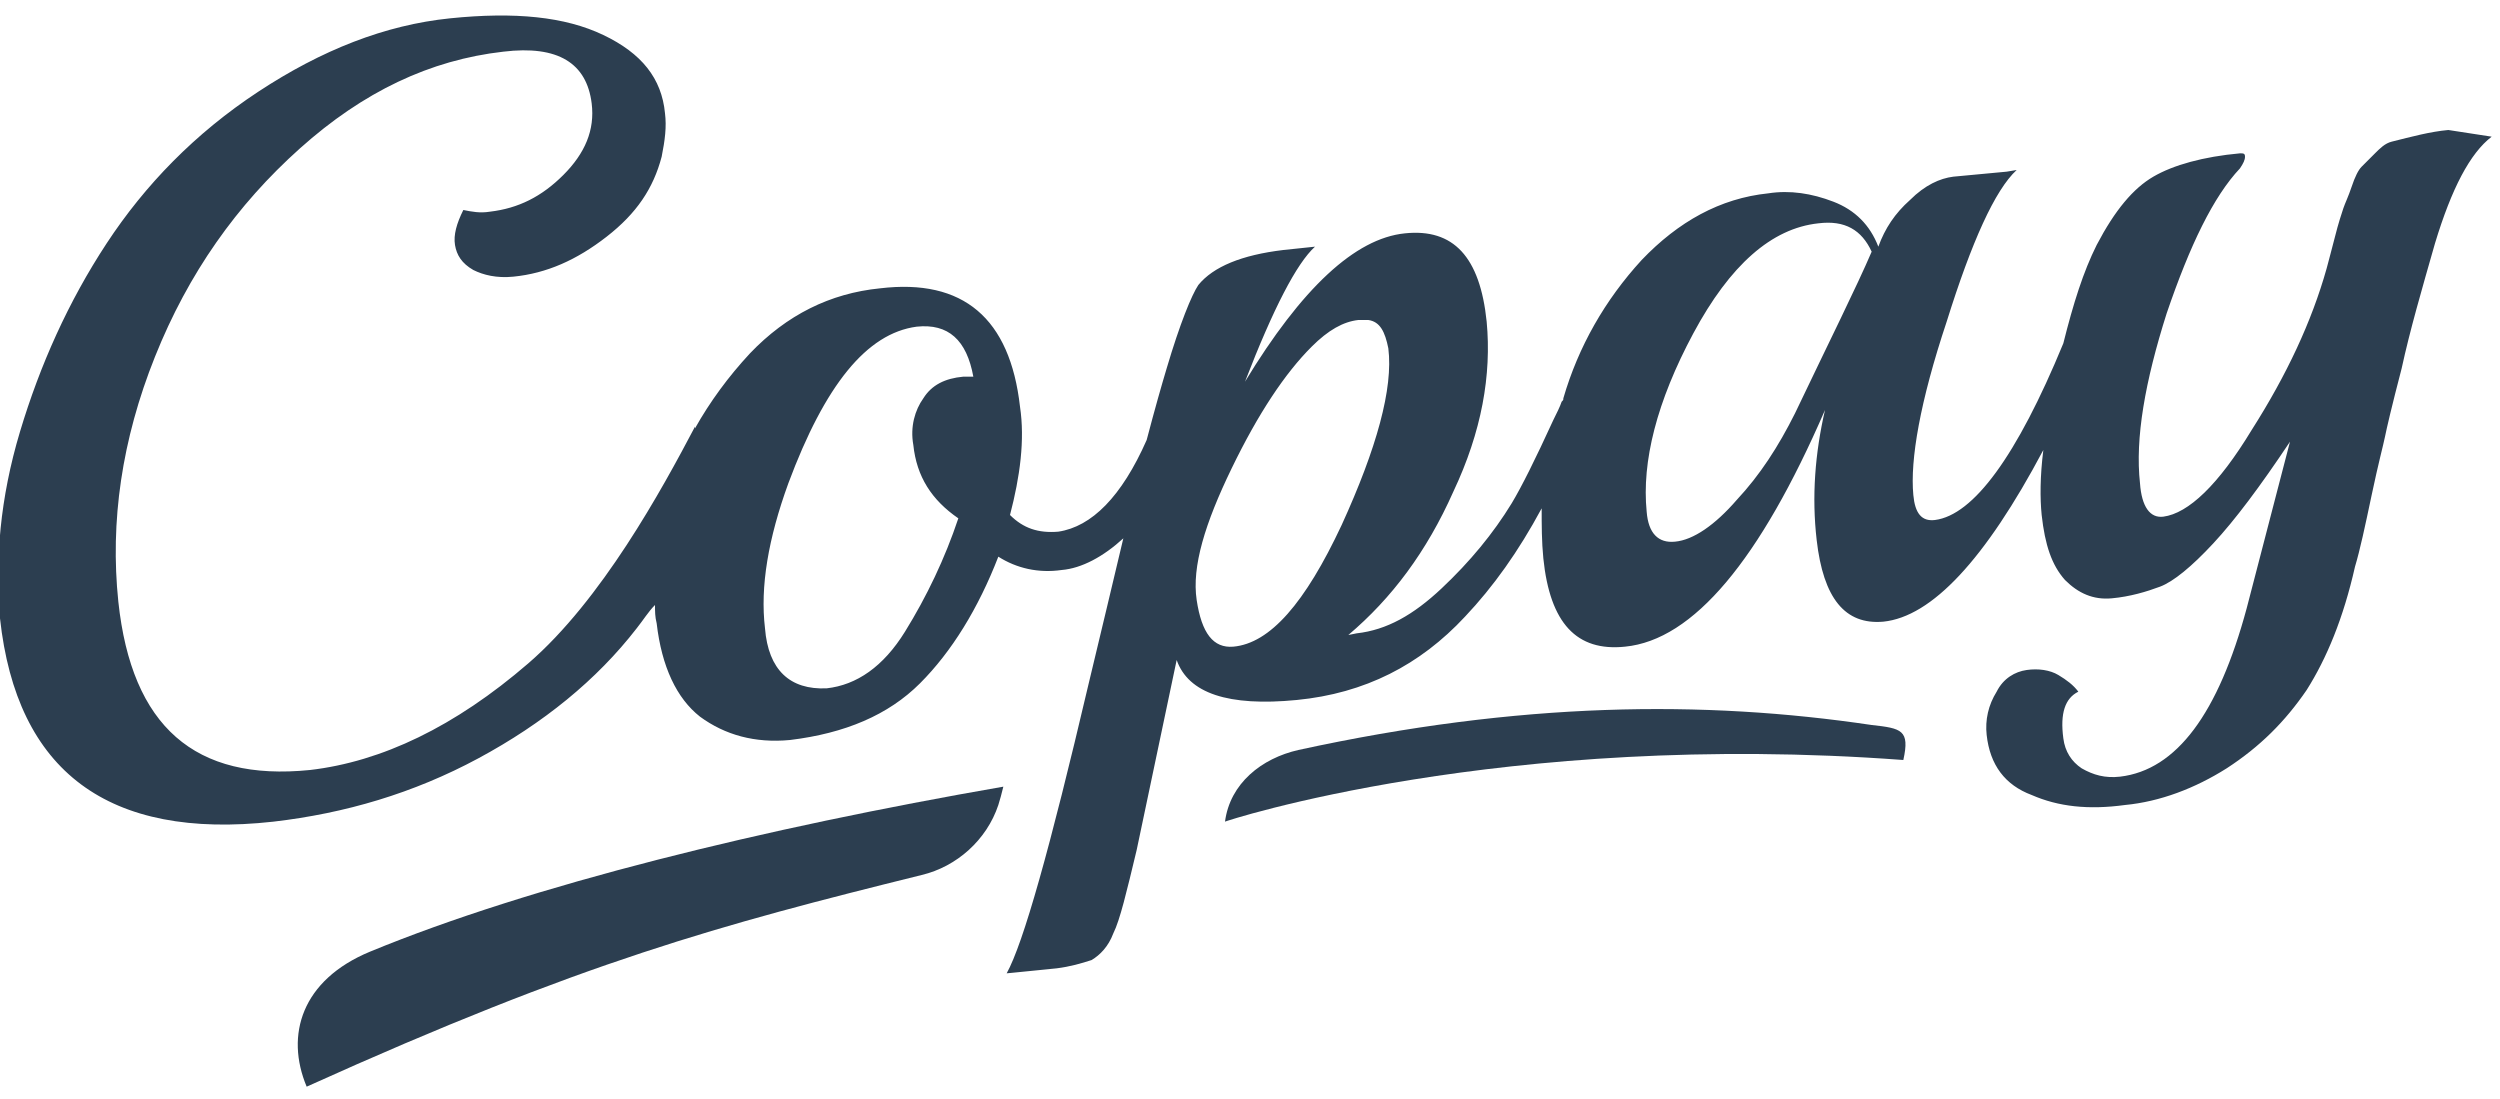
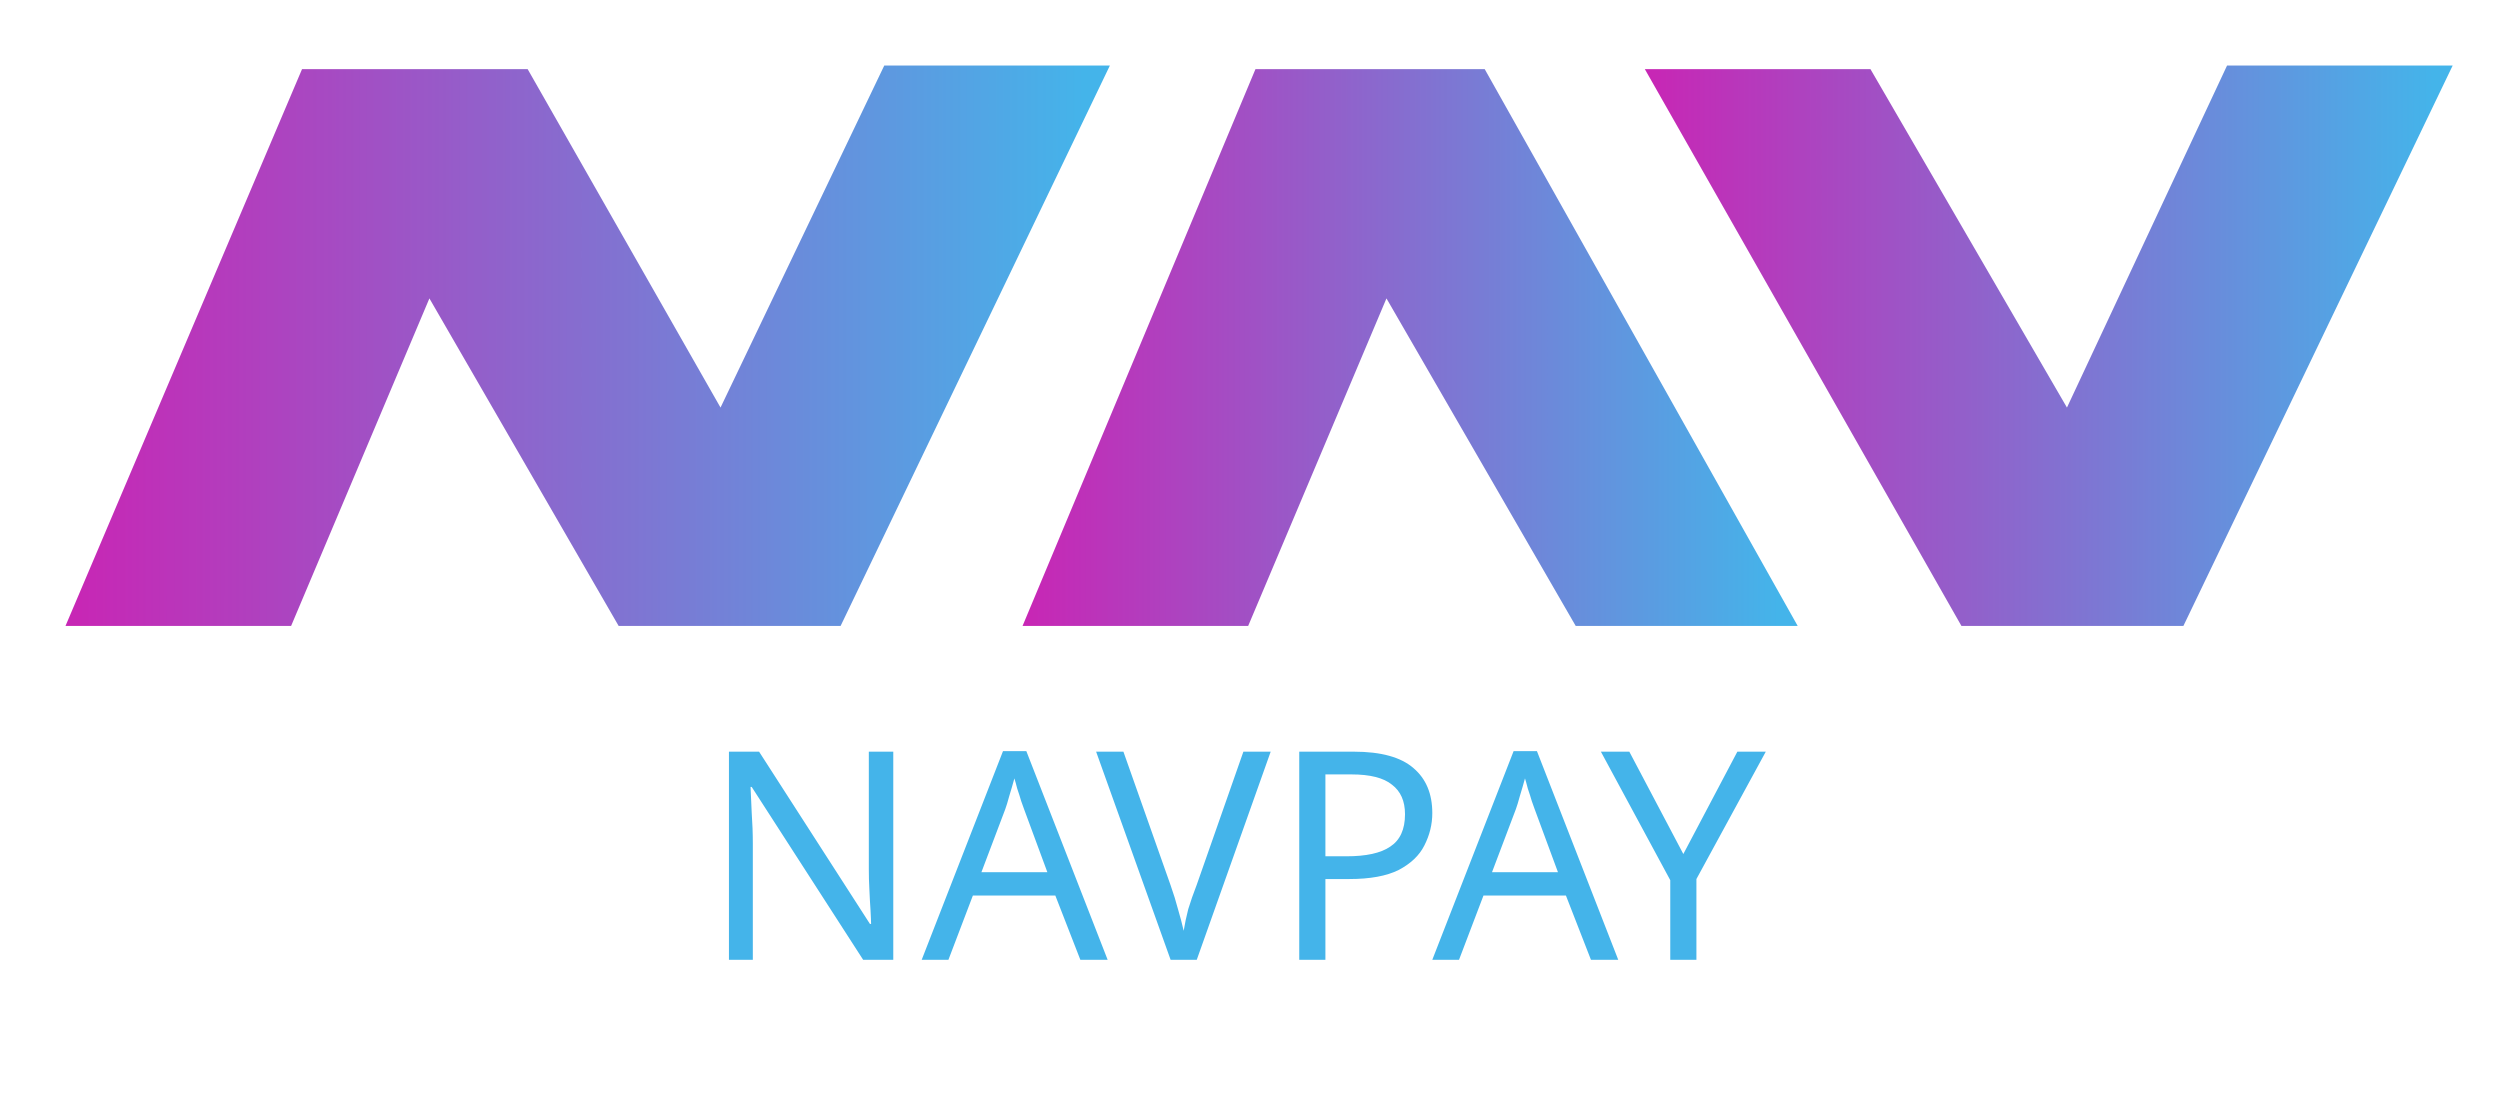
- <svg xmlns="http://www.w3.org/2000/svg" version="1.1" id="Capa_1" x="0px" y="0px" viewBox="-222 391.9 150 65.9" enable-background="new -222 391.9 150 65.9" xml:space="preserve">
-   <g id="Login">
-     <g id="Tour-1" transform="translate(-244, -476)">
-       <g id="download-3" transform="translate(244, 476)">
-         <path id="Shape_4_" fill="#2C3E50" d="M-75.1,399.7c-1.1,0.1-2.2,0.4-3.4,0.7c-0.4,0.1-0.7,0.4-1,0.7     c-0.3,0.3-0.6,0.6-0.8,0.8c-0.2,0.2-0.4,0.6-0.6,1.2c-0.2,0.6-0.4,1-0.5,1.3c-0.1,0.3-0.3,0.9-0.5,1.7c-0.2,0.8-0.4,1.5-0.5,1.9     c-0.9,3.2-2.4,6.4-4.5,9.7c-2,3.3-3.8,5-5.3,5.2c-0.8,0.1-1.3-0.6-1.4-2c-0.3-2.7,0.3-6.1,1.6-10.2c1.4-4.1,2.8-7,4.4-8.7     c0.2-0.3,0.3-0.5,0.3-0.7c0-0.2-0.1-0.2-0.3-0.2c-2.2,0.2-4,0.7-5.2,1.4c-1.2,0.7-2.3,2-3.4,4.1c-0.8,1.6-1.4,3.5-2,5.9     c-2.8,6.8-5.4,10.3-7.7,10.6c-0.8,0.1-1.2-0.4-1.3-1.5c-0.2-2.1,0.4-5.6,2-10.4c1.5-4.8,2.9-7.9,4.2-9.1l-0.6,0.1l-3.2,0.3     c-0.8,0.1-1.7,0.5-2.6,1.4c-0.9,0.8-1.5,1.7-1.9,2.8c-0.5-1.3-1.4-2.2-2.7-2.7c-1.3-0.5-2.6-0.7-3.9-0.5c-2.9,0.3-5.4,1.7-7.6,4     c-2.2,2.4-3.8,5.2-4.7,8.3c0,0.1,0,0.1-0.1,0.2c-0.1,0.3-0.3,0.7-0.5,1.1c-1.1,2.4-1.9,4-2.5,5c-1.1,1.8-2.5,3.5-4.2,5.1     s-3.3,2.5-5.1,2.7l-0.5,0.1c2.6-2.2,4.7-5,6.3-8.6c1.7-3.6,2.3-7,2-10.2c-0.4-3.9-2-5.6-4.9-5.3c-3,0.3-6.2,3.3-9.6,8.9     c1.7-4.4,3.1-7.1,4.2-8.1l-1.9,0.2c-2.5,0.3-4.2,1-5.1,2.1c-0.4,0.6-1.1,2.3-1.9,5c-0.3,1-0.7,2.4-1.2,4.3     c-1.5,3.4-3.3,5.2-5.3,5.5c-1.2,0.1-2.1-0.2-2.9-1c0.6-2.3,0.9-4.5,0.6-6.5c-0.6-5.3-3.4-7.7-8.4-7.1c-3,0.3-5.6,1.6-7.8,3.9     c-1.3,1.4-2.4,2.9-3.3,4.5c0,0,0,0,0-0.1c-2,3.8-5.6,10.4-10,14.2c-4.4,3.8-8.8,5.9-13.1,6.4c-6.9,0.7-10.7-2.6-11.5-10.1     c-0.5-4.8,0.2-9.7,2.2-14.7c2-5,4.9-9.1,8.7-12.5c3.8-3.4,7.8-5.3,12.2-5.8c3.3-0.4,5,0.7,5.3,3.1c0.2,1.6-0.4,3-1.7,4.3     c-1.3,1.3-2.7,2-4.4,2.2c-0.6,0.1-1.1,0-1.6-0.1c-0.4,0.8-0.6,1.5-0.5,2.1c0.1,0.6,0.4,1.1,1.1,1.5c0.6,0.3,1.4,0.5,2.4,0.4     c2-0.2,3.8-1,5.6-2.4s2.8-2.9,3.3-4.8c0.2-1,0.3-1.8,0.2-2.6c-0.2-2.1-1.4-3.6-3.7-4.7s-5.3-1.4-9.2-1c-3.9,0.4-7.7,1.9-11.5,4.4     c-3.8,2.5-6.8,5.6-9.1,9.1c-2.3,3.5-4,7.3-5.2,11.3c-1.2,4-1.5,7.7-1.2,11.2c1,9.2,6.5,13.3,16.4,12.2c4.3-0.5,8.4-1.7,12.3-3.8     c3.9-2.1,7.1-4.7,9.5-7.8c0.4-0.5,0.7-1,1.1-1.4c0,0.4,0,0.7,0.1,1.1c0.3,2.6,1.2,4.5,2.6,5.6c1.5,1.1,3.3,1.6,5.4,1.4     c3.3-0.4,5.9-1.5,7.8-3.4c1.9-1.9,3.5-4.5,4.7-7.6c1.1,0.7,2.4,1,3.8,0.8c1.2-0.1,2.5-0.8,3.7-1.9c-0.6,2.5-1.3,5.5-2.1,8.8     c-2.3,9.8-3.9,15.5-4.9,17.3l3-0.3c0.8-0.1,1.5-0.3,2.1-0.5c0.5-0.3,1-0.8,1.3-1.6c0.4-0.8,0.8-2.5,1.4-5l2.4-11.4     c0.7,2,3.1,2.8,7.2,2.4c4.1-0.4,7.4-2.1,10.1-5c1.7-1.8,3.2-3.9,4.6-6.5c0,1,0,2,0.1,3c0.4,3.9,2,5.6,4.9,5.3     c4.1-0.4,8.1-5.2,12-14.2c-0.6,2.6-0.8,5.2-0.5,7.8c0.4,3.5,1.7,5.1,4,4.9c2.9-0.3,6.1-3.7,9.6-10.3c-0.2,1.6-0.2,2.9-0.1,3.9     c0.2,1.8,0.6,3,1.4,3.9c0.8,0.8,1.7,1.2,2.8,1.1s2.1-0.4,2.9-0.7c0.8-0.3,1.9-1.2,3.2-2.6c1.3-1.4,2.8-3.4,4.6-6.1l-2.6,10     c-1.7,6.3-4.2,9.7-7.6,10.1c-0.9,0.1-1.6-0.1-2.3-0.5c-0.6-0.4-1-1-1.1-1.8c-0.2-1.5,0.1-2.4,0.9-2.8c-0.3-0.4-0.7-0.7-1.2-1     s-1.2-0.4-1.9-0.3c-0.7,0.1-1.4,0.5-1.8,1.3c-0.5,0.8-0.7,1.7-0.6,2.6c0.2,1.8,1.1,3,2.7,3.6c1.6,0.7,3.4,0.9,5.6,0.6     c2.1-0.2,4.2-1,6.1-2.2c2-1.3,3.5-2.8,4.8-4.7c1.2-1.9,2.2-4.3,2.9-7.4c0.3-1,0.6-2.4,1-4.3c0.4-1.9,0.7-3,0.8-3.5     c0.1-0.5,0.4-1.8,1-4.1c0.5-2.3,1.2-4.7,2-7.5c1-3.3,2.1-5.4,3.4-6.4L-75.1,399.7L-75.1,399.7z M-164.2,414.5     c-1.1,0.1-1.9,0.5-2.4,1.3c-0.5,0.7-0.8,1.7-0.6,2.8c0.2,1.9,1.1,3.3,2.7,4.4c-0.8,2.4-1.9,4.7-3.2,6.8c-1.3,2.1-2.9,3.2-4.7,3.4     c-2.2,0.1-3.5-1.1-3.7-3.6c-0.3-2.5,0.2-5.4,1.4-8.7c2.2-5.9,4.7-9,7.7-9.4c1.9-0.2,3,0.8,3.4,3L-164.2,414.5L-164.2,414.5z      M-148,430.7c-1.2,0.1-1.9-0.8-2.2-2.8s0.5-4.6,2.1-7.9c1.6-3.3,3.2-5.7,4.8-7.3c1-1,1.9-1.5,2.8-1.6c0.3,0,0.4,0,0.6,0     c0.7,0.1,1,0.7,1.2,1.7c0.3,2.4-0.7,6-2.8,10.6C-143.7,428.1-145.8,430.5-148,430.7L-148,430.7z M-114.3,416.7     c-1,2-2.1,3.7-3.5,5.2c-1.3,1.5-2.6,2.4-3.7,2.5c-1,0.1-1.6-0.5-1.7-1.8c-0.3-3,0.6-6.6,2.8-10.7c2.2-4.1,4.7-6.3,7.5-6.6     c1.6-0.2,2.6,0.4,3.2,1.7C-110.6,409.1-112.2,412.3-114.3,416.7L-114.3,416.7z" />
-         <path id="Shape_5_" fill="#2C3E50" d="M-161.8,439.1c-14.4,2.5-28.3,5.9-38,9.9     c-4.1,1.7-5.1,5-3.8,8.1c16.6-7.5,24.8-9.7,36.9-12.7c2.1-0.5,3.9-2.1,4.6-4.2C-162,439.9-161.9,439.5-161.8,439.1L-161.8,439.1z     " />
-         <path id="Shape_6_" fill="#2C3E50" d="M-107.8,437.5c0.4-1.8-0.1-1.9-1.9-2.1     c-10.1-1.5-21.1-1.4-34.4,1.5c-2.2,0.5-4.1,2-4.4,4.3C-148.6,441.2-131.9,435.7-107.8,437.5L-107.8,437.5L-107.8,437.5z" />
-       </g>
-     </g>
-   </g>
+ <svg xmlns="http://www.w3.org/2000/svg" version="1.1" id="Layer_1" x="0px" y="0px" viewBox="0 0 68.7 30.3" style="enable-background:new 0 0 68.7 30.3;" xml:space="preserve">
+   <style type="text/css">
+ 	.st0{fill:url(#SVGID_1_);}
+ 	.st1{fill:url(#SVGID_2_);}
+ 	.st2{fill:url(#SVGID_3_);}
+ 	.st3{fill:none;}
+ 	.st4{fill:#44B4EA;}
+ 	.st5{font-family:'Ubuntu-Light';}
+ 	.st6{font-size:8px;}
+ </style>
+   <linearGradient id="SVGID_1_" gradientUnits="userSpaceOnUse" x1="2.146" y1="9.5" x2="29.813" y2="9.5">
+     <stop offset="0" style="stop-color:#C727B5" />
+     <stop offset="1" style="stop-color:#44B4EA" />
+   </linearGradient>
+   <polygon class="st0" points="24.3,1.8 19.8,11.2 14.5,1.9 8.3,1.9 1.8,17.2 8,17.2 11.8,8.2 17,17.2 22.9,17.2 23.1,17.2 30.5,1.8   " />
+   <linearGradient id="SVGID_2_" gradientUnits="userSpaceOnUse" x1="28.315" y1="9.546" x2="48.865" y2="9.546">
+     <stop offset="0" style="stop-color:#C727B5" />
+     <stop offset="1" style="stop-color:#44B4EA" />
+   </linearGradient>
+   <polygon class="st1" points="40.8,1.9 34.5,1.9 28.1,17.2 34.3,17.2 38.1,8.2 43.3,17.2 49.2,17.2 49.4,17.2 " />
+   <linearGradient id="SVGID_3_" gradientUnits="userSpaceOnUse" x1="45.409" y1="9.5" x2="66.883" y2="9.5">
+     <stop offset="0" style="stop-color:#C727B5" />
+     <stop offset="1" style="stop-color:#44B4EA" />
+   </linearGradient>
+   <polygon class="st2" points="61.2,1.8 56.8,11.2 51.4,1.9 45.2,1.9 53.9,17.2 59.8,17.2 60,17.2 67.4,1.8 " />
+   <rect y="20.2" class="st3" width="68.7" height="6.5" />
+   <text transform="matrix(1 0 0 1 19.2503 26.3747)" class="st4 st5 st6">NAVPAY</text>
</svg>
